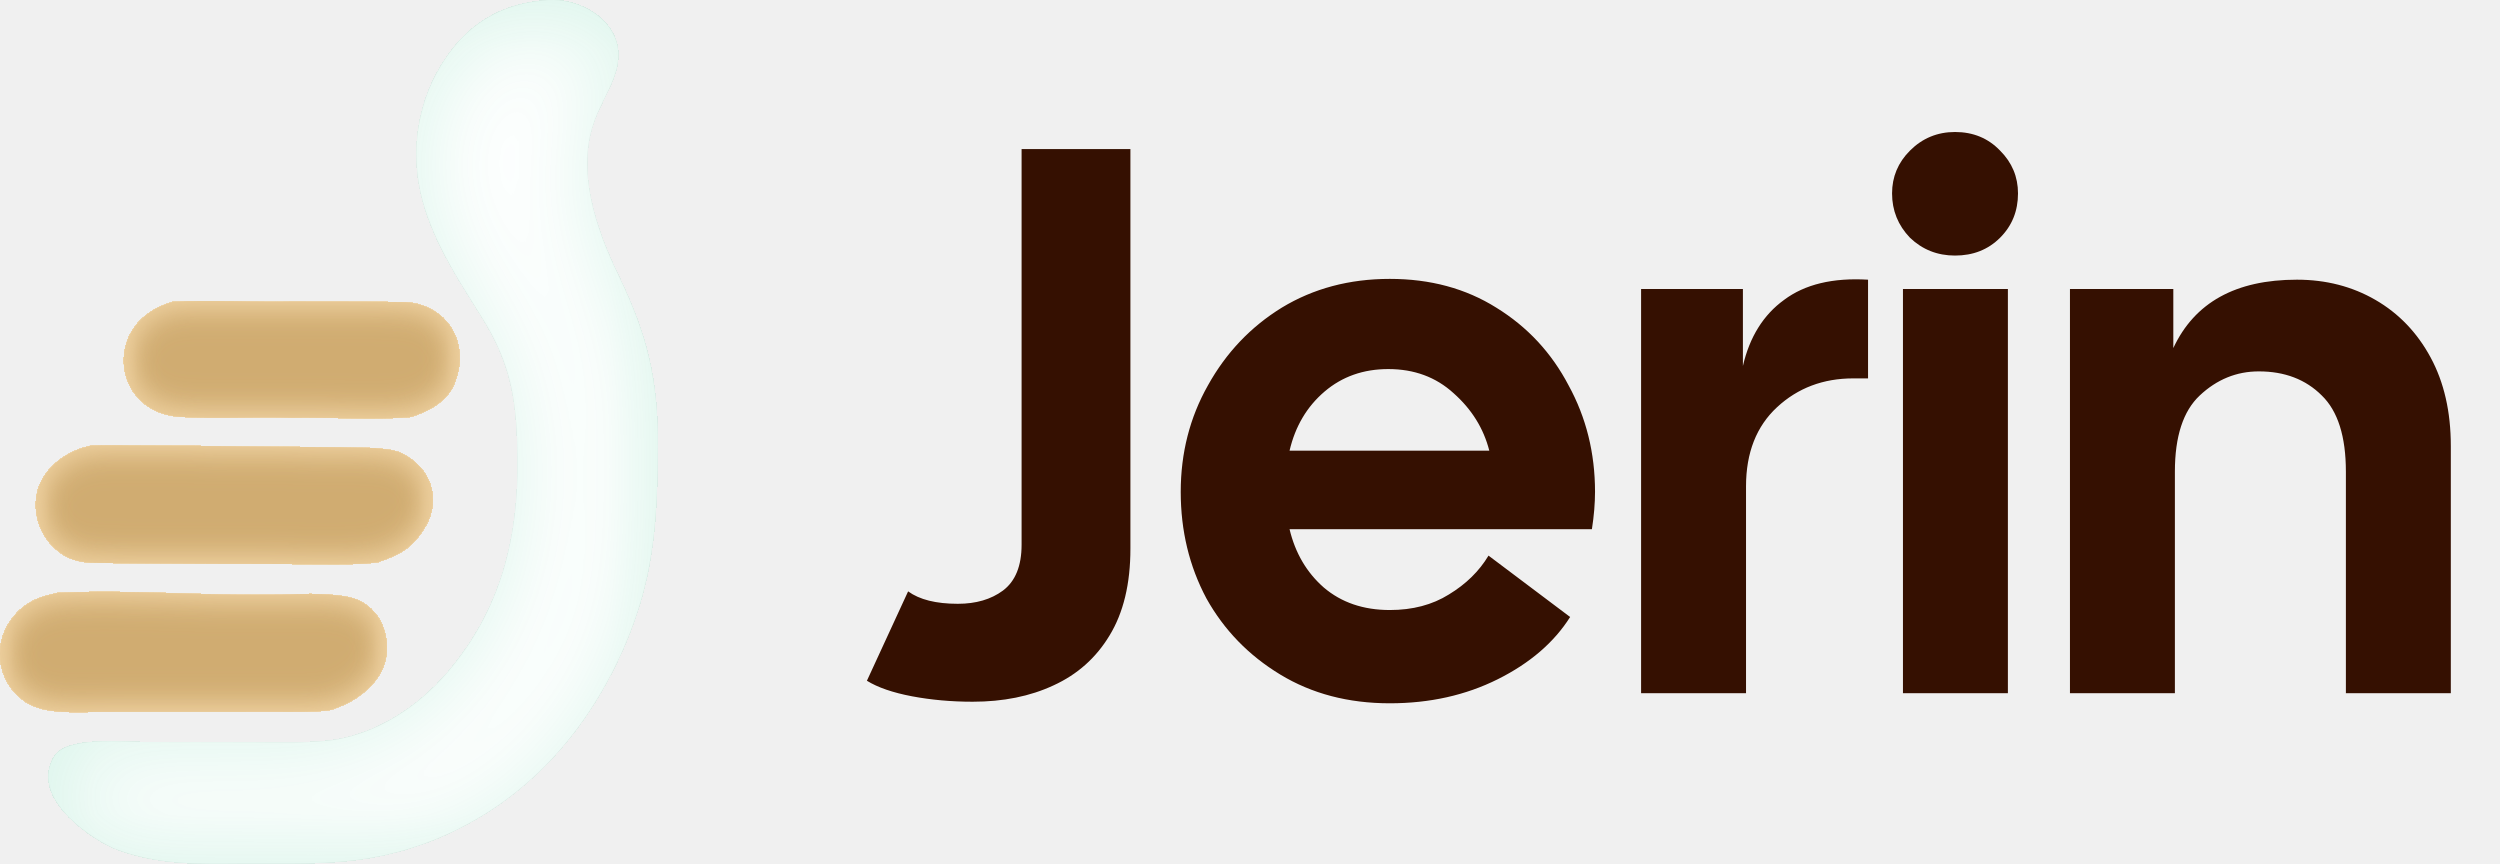
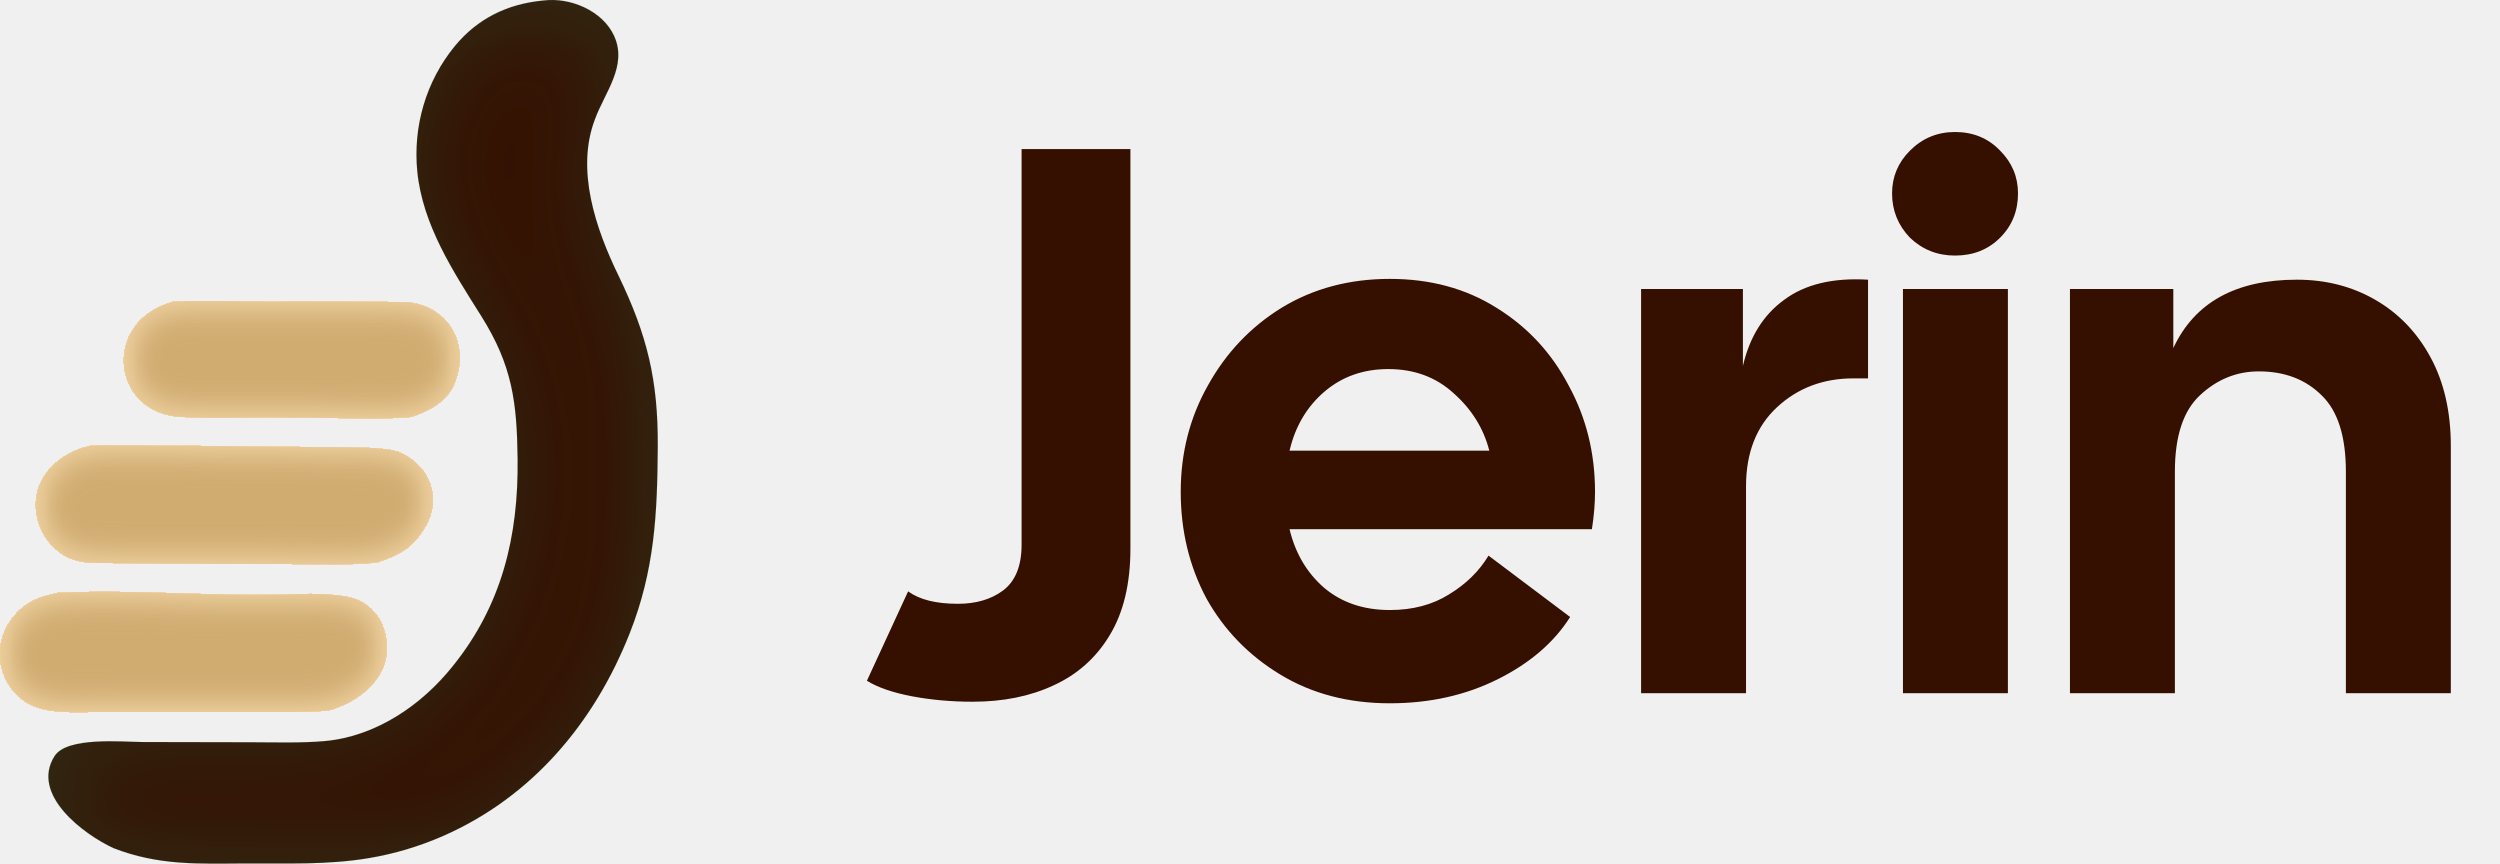
<svg xmlns="http://www.w3.org/2000/svg" width="110" height="38" viewBox="0 0 110 38" fill="none">
  <g filter="url(#filter0_i_59_64)">
-     <path d="M23.91 0.023C25.088 -0.127 26.517 0.471 27.023 1.587C27.615 2.894 26.614 4.058 26.179 5.243C25.323 7.472 26.213 10.065 27.205 12.111C28.483 14.751 28.96 16.741 28.941 19.663C28.921 22.593 28.809 25.078 27.703 27.873C26.146 31.803 23.421 35.053 19.514 36.774C18.459 37.239 17.351 37.57 16.214 37.759C14.396 38.062 12.649 37.981 10.818 37.991C8.708 38.003 6.981 38.091 4.986 37.314C3.665 36.699 1.34 34.96 2.397 33.275C2.942 32.405 5.37 32.645 6.294 32.65L11.078 32.66C12.115 32.663 13.282 32.699 14.297 32.607C16.529 32.406 18.547 31.035 19.919 29.314C22.089 26.63 22.816 23.581 22.775 20.194C22.745 17.705 22.546 16.09 21.18 13.914C19.951 11.958 18.594 9.901 18.361 7.542C18.167 5.565 18.744 3.579 20.007 2.036C21.017 0.807 22.343 0.168 23.91 0.023Z" fill="white" />
+     <path d="M23.91 0.023C25.088 -0.127 26.517 0.471 27.023 1.587C27.615 2.894 26.614 4.058 26.179 5.243C25.323 7.472 26.213 10.065 27.205 12.111C28.483 14.751 28.96 16.741 28.941 19.663C28.921 22.593 28.809 25.078 27.703 27.873C26.146 31.803 23.421 35.053 19.514 36.774C18.459 37.239 17.351 37.57 16.214 37.759C14.396 38.062 12.649 37.981 10.818 37.991C8.708 38.003 6.981 38.091 4.986 37.314C3.665 36.699 1.34 34.96 2.397 33.275C2.942 32.405 5.37 32.645 6.294 32.65L11.078 32.66C12.115 32.663 13.282 32.699 14.297 32.607C16.529 32.406 18.547 31.035 19.919 29.314C22.089 26.63 22.816 23.581 22.775 20.194C22.745 17.705 22.546 16.09 21.18 13.914C19.951 11.958 18.594 9.901 18.361 7.542C18.167 5.565 18.744 3.579 20.007 2.036C21.017 0.807 22.343 0.168 23.91 0.023Z" fill="#351001" />
  </g>
  <g filter="url(#filter1_ii_59_64)">
    <path d="M3.974 19.618C4.587 19.574 5.576 19.606 6.211 19.608C7.691 19.608 9.172 19.621 10.652 19.646C12.578 19.672 14.529 19.659 16.455 19.715C16.841 19.753 17.334 19.779 17.684 19.952C18.921 20.564 19.425 21.913 18.729 23.137C18.199 24.067 17.615 24.403 16.631 24.733C15.837 24.854 14.753 24.821 13.925 24.821L9.927 24.808C8.065 24.796 6.198 24.79 4.335 24.768C3.822 24.762 3.319 24.718 2.867 24.459C2.262 24.111 1.826 23.531 1.659 22.854C1.248 21.218 2.442 19.962 3.974 19.618Z" fill="#D0AC71" />
  </g>
  <g filter="url(#filter2_ii_59_64)">
    <path d="M2.554 26.089C5.939 25.917 9.601 26.282 13.019 26.146C13.739 26.117 15.204 26.118 15.828 26.441C16.341 26.702 16.726 27.16 16.895 27.71C17.446 29.461 16.121 30.745 14.56 31.231C14.004 31.343 12.817 31.316 12.216 31.317L8.357 31.319L4.49 31.32C3.457 31.319 2.02 31.462 1.144 30.895C0.571 30.523 0.174 29.932 0.046 29.259C-0.083 28.587 0.063 27.892 0.452 27.329C0.99 26.558 1.661 26.255 2.554 26.089Z" fill="#D0AC71" />
  </g>
  <g filter="url(#filter3_ii_59_64)">
    <path d="M7.614 13.284C9.137 13.178 11.211 13.31 12.793 13.271C14.456 13.267 15.993 13.277 17.669 13.291C19.697 13.308 20.771 15.188 19.943 16.984C19.612 17.703 18.802 18.121 18.056 18.348C16.573 18.486 14.392 18.347 12.844 18.38C11.234 18.329 9.548 18.436 7.946 18.341C4.879 18.159 4.487 14.124 7.614 13.284Z" fill="#D0AC71" />
  </g>
  <path d="M42.795 30.876C41.861 30.876 40.971 30.796 40.128 30.637C39.284 30.477 38.623 30.249 38.144 29.953L39.957 26.02C40.458 26.385 41.188 26.567 42.145 26.567C42.944 26.567 43.605 26.373 44.129 25.986C44.676 25.575 44.95 24.903 44.95 23.968V6.56H49.738V24.139C49.738 25.689 49.43 26.966 48.815 27.969C48.222 28.95 47.401 29.679 46.352 30.158C45.326 30.637 44.141 30.876 42.795 30.876ZM61.152 30.945C59.328 30.945 57.721 30.523 56.33 29.679C54.939 28.836 53.856 27.718 53.081 26.328C52.328 24.914 51.952 23.352 51.952 21.642C51.952 19.932 52.351 18.37 53.149 16.957C53.947 15.52 55.03 14.38 56.398 13.537C57.789 12.693 59.373 12.271 61.152 12.271C62.93 12.271 64.492 12.693 65.837 13.537C67.205 14.38 68.266 15.52 69.018 16.957C69.793 18.37 70.181 19.932 70.181 21.642C70.181 21.893 70.169 22.155 70.147 22.429C70.124 22.702 70.09 22.987 70.044 23.284H56.74C56.991 24.333 57.492 25.188 58.245 25.849C59.02 26.51 59.989 26.841 61.152 26.841C62.155 26.841 63.022 26.613 63.751 26.157C64.504 25.701 65.085 25.131 65.495 24.447L69.086 27.148C68.379 28.266 67.319 29.178 65.906 29.884C64.492 30.591 62.907 30.945 61.152 30.945ZM61.084 16.239C59.989 16.239 59.054 16.569 58.279 17.23C57.504 17.892 56.991 18.758 56.74 19.83H65.529C65.279 18.849 64.754 18.006 63.956 17.299C63.181 16.592 62.224 16.239 61.084 16.239ZM72.208 30.5V12.716H76.688V16.102C76.984 14.825 77.588 13.856 78.5 13.195C79.412 12.511 80.644 12.214 82.194 12.306V16.649H81.544C80.222 16.649 79.105 17.071 78.193 17.914C77.281 18.758 76.825 19.921 76.825 21.403V30.5H72.208ZM86.021 11.245C85.246 11.245 84.585 10.983 84.038 10.459C83.513 9.912 83.251 9.262 83.251 8.509C83.251 7.78 83.513 7.153 84.038 6.628C84.585 6.081 85.246 5.808 86.021 5.808C86.819 5.808 87.481 6.081 88.005 6.628C88.529 7.153 88.792 7.78 88.792 8.509C88.792 9.285 88.529 9.934 88.005 10.459C87.481 10.983 86.819 11.245 86.021 11.245ZM83.73 30.5V12.716H88.347V30.5H83.73ZM91.078 30.5V12.716H95.626V15.315C96.561 13.309 98.374 12.306 101.064 12.306C102.341 12.306 103.492 12.602 104.518 13.195C105.544 13.788 106.354 14.631 106.946 15.726C107.539 16.82 107.836 18.12 107.836 19.624V30.5H103.219V20.753C103.219 19.203 102.865 18.085 102.158 17.401C101.452 16.695 100.528 16.341 99.388 16.341C98.408 16.341 97.541 16.695 96.789 17.401C96.059 18.085 95.695 19.203 95.695 20.753V30.5H91.078Z" fill="#351001" />
  <defs>
    <filter id="filter0_i_59_64" x="2.129" y="0" width="26.812" height="38.367" filterUnits="userSpaceOnUse" color-interpolation-filters="sRGB">
      <feFlood flood-opacity="0" result="BackgroundImageFix" />
      <feBlend mode="normal" in="SourceGraphic" in2="BackgroundImageFix" result="shape" />
      <feColorMatrix in="SourceAlpha" type="matrix" values="0 0 0 0 0 0 0 0 0 0 0 0 0 0 0 0 0 0 127 0" result="hardAlpha" />
      <feOffset dy="0.367" />
      <feGaussianBlur stdDeviation="2.293" />
      <feComposite in2="hardAlpha" operator="arithmetic" k2="-1" k3="1" />
      <feColorMatrix type="matrix" values="0 0 0 0 0.075 0 0 0 0 0.733 0 0 0 0 0.482 0 0 0 0.15 0" />
      <feBlend mode="normal" in2="shape" result="effect1_innerShadow_59_64" />
    </filter>
    <filter id="filter1_ii_59_64" x="1.577" y="19.228" width="17.468" height="5.964" filterUnits="userSpaceOnUse" color-interpolation-filters="sRGB">
      <feFlood flood-opacity="0" result="BackgroundImageFix" />
      <feBlend mode="normal" in="SourceGraphic" in2="BackgroundImageFix" result="shape" />
      <feColorMatrix in="SourceAlpha" type="matrix" values="0 0 0 0 0 0 0 0 0 0 0 0 0 0 0 0 0 0 127 0" result="hardAlpha" />
      <feOffset dy="-0.367" />
      <feGaussianBlur stdDeviation="0.688" />
      <feComposite in2="hardAlpha" operator="arithmetic" k2="-1" k3="1" />
      <feColorMatrix type="matrix" values="0 0 0 0 0.929 0 0 0 0 0.812 0 0 0 0 0.616 0 0 0 1 0" />
      <feBlend mode="normal" in2="shape" result="effect1_innerShadow_59_64" />
      <feColorMatrix in="SourceAlpha" type="matrix" values="0 0 0 0 0 0 0 0 0 0 0 0 0 0 0 0 0 0 127 0" result="hardAlpha" />
      <feOffset dy="0.367" />
      <feGaussianBlur stdDeviation="0.688" />
      <feComposite in2="hardAlpha" operator="arithmetic" k2="-1" k3="1" />
      <feColorMatrix type="matrix" values="0 0 0 0 0.928 0 0 0 0 0.81 0 0 0 0 0.616 0 0 0 1 0" />
      <feBlend mode="normal" in2="effect1_innerShadow_59_64" result="effect2_innerShadow_59_64" />
    </filter>
    <filter id="filter2_ii_59_64" x="0" y="25.675" width="17.023" height="6.027" filterUnits="userSpaceOnUse" color-interpolation-filters="sRGB">
      <feFlood flood-opacity="0" result="BackgroundImageFix" />
      <feBlend mode="normal" in="SourceGraphic" in2="BackgroundImageFix" result="shape" />
      <feColorMatrix in="SourceAlpha" type="matrix" values="0 0 0 0 0 0 0 0 0 0 0 0 0 0 0 0 0 0 127 0" result="hardAlpha" />
      <feOffset dy="-0.367" />
      <feGaussianBlur stdDeviation="0.688" />
      <feComposite in2="hardAlpha" operator="arithmetic" k2="-1" k3="1" />
      <feColorMatrix type="matrix" values="0 0 0 0 0.929 0 0 0 0 0.812 0 0 0 0 0.616 0 0 0 1 0" />
      <feBlend mode="normal" in2="shape" result="effect1_innerShadow_59_64" />
      <feColorMatrix in="SourceAlpha" type="matrix" values="0 0 0 0 0 0 0 0 0 0 0 0 0 0 0 0 0 0 127 0" result="hardAlpha" />
      <feOffset dy="0.367" />
      <feGaussianBlur stdDeviation="0.688" />
      <feComposite in2="hardAlpha" operator="arithmetic" k2="-1" k3="1" />
      <feColorMatrix type="matrix" values="0 0 0 0 0.928 0 0 0 0 0.81 0 0 0 0 0.616 0 0 0 1 0" />
      <feBlend mode="normal" in2="effect1_innerShadow_59_64" result="effect2_innerShadow_59_64" />
    </filter>
    <filter id="filter3_ii_59_64" x="5.449" y="12.875" width="14.775" height="5.902" filterUnits="userSpaceOnUse" color-interpolation-filters="sRGB">
      <feFlood flood-opacity="0" result="BackgroundImageFix" />
      <feBlend mode="normal" in="SourceGraphic" in2="BackgroundImageFix" result="shape" />
      <feColorMatrix in="SourceAlpha" type="matrix" values="0 0 0 0 0 0 0 0 0 0 0 0 0 0 0 0 0 0 127 0" result="hardAlpha" />
      <feOffset dy="-0.367" />
      <feGaussianBlur stdDeviation="0.688" />
      <feComposite in2="hardAlpha" operator="arithmetic" k2="-1" k3="1" />
      <feColorMatrix type="matrix" values="0 0 0 0 0.929 0 0 0 0 0.812 0 0 0 0 0.616 0 0 0 1 0" />
      <feBlend mode="normal" in2="shape" result="effect1_innerShadow_59_64" />
      <feColorMatrix in="SourceAlpha" type="matrix" values="0 0 0 0 0 0 0 0 0 0 0 0 0 0 0 0 0 0 127 0" result="hardAlpha" />
      <feOffset dy="0.367" />
      <feGaussianBlur stdDeviation="0.688" />
      <feComposite in2="hardAlpha" operator="arithmetic" k2="-1" k3="1" />
      <feColorMatrix type="matrix" values="0 0 0 0 0.928 0 0 0 0 0.81 0 0 0 0 0.616 0 0 0 1 0" />
      <feBlend mode="normal" in2="effect1_innerShadow_59_64" result="effect2_innerShadow_59_64" />
    </filter>
  </defs>
</svg>
